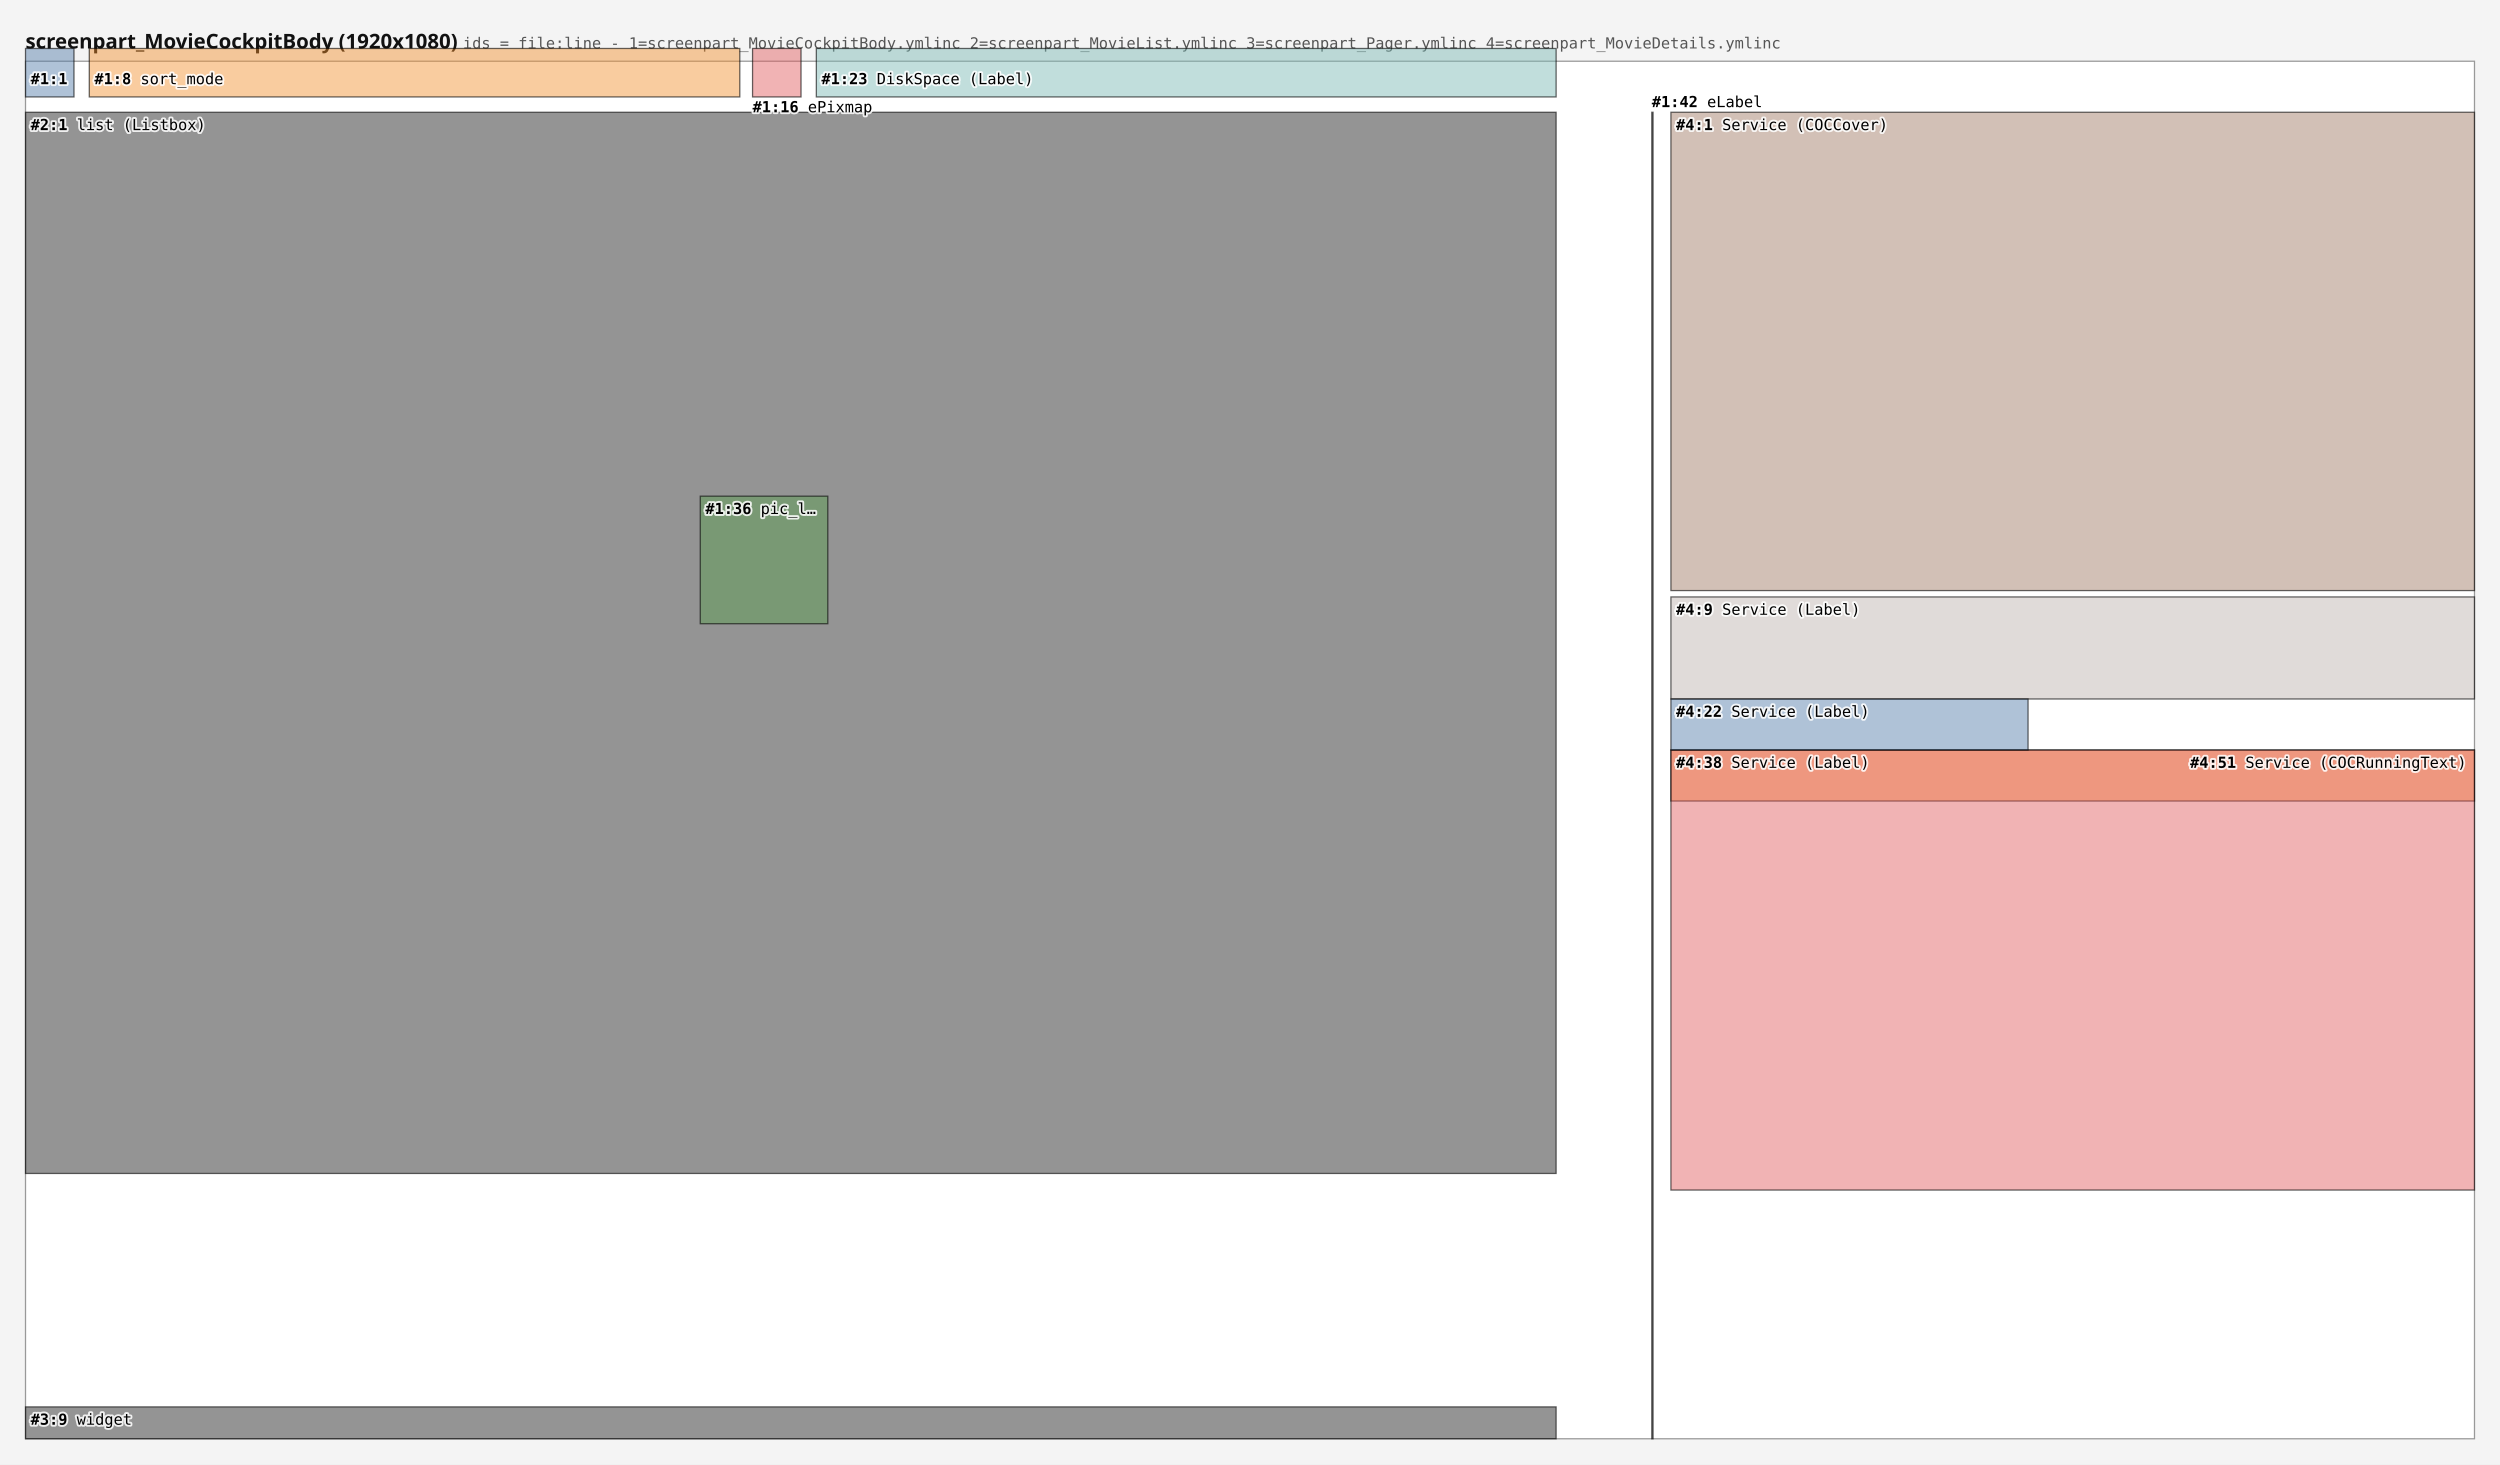
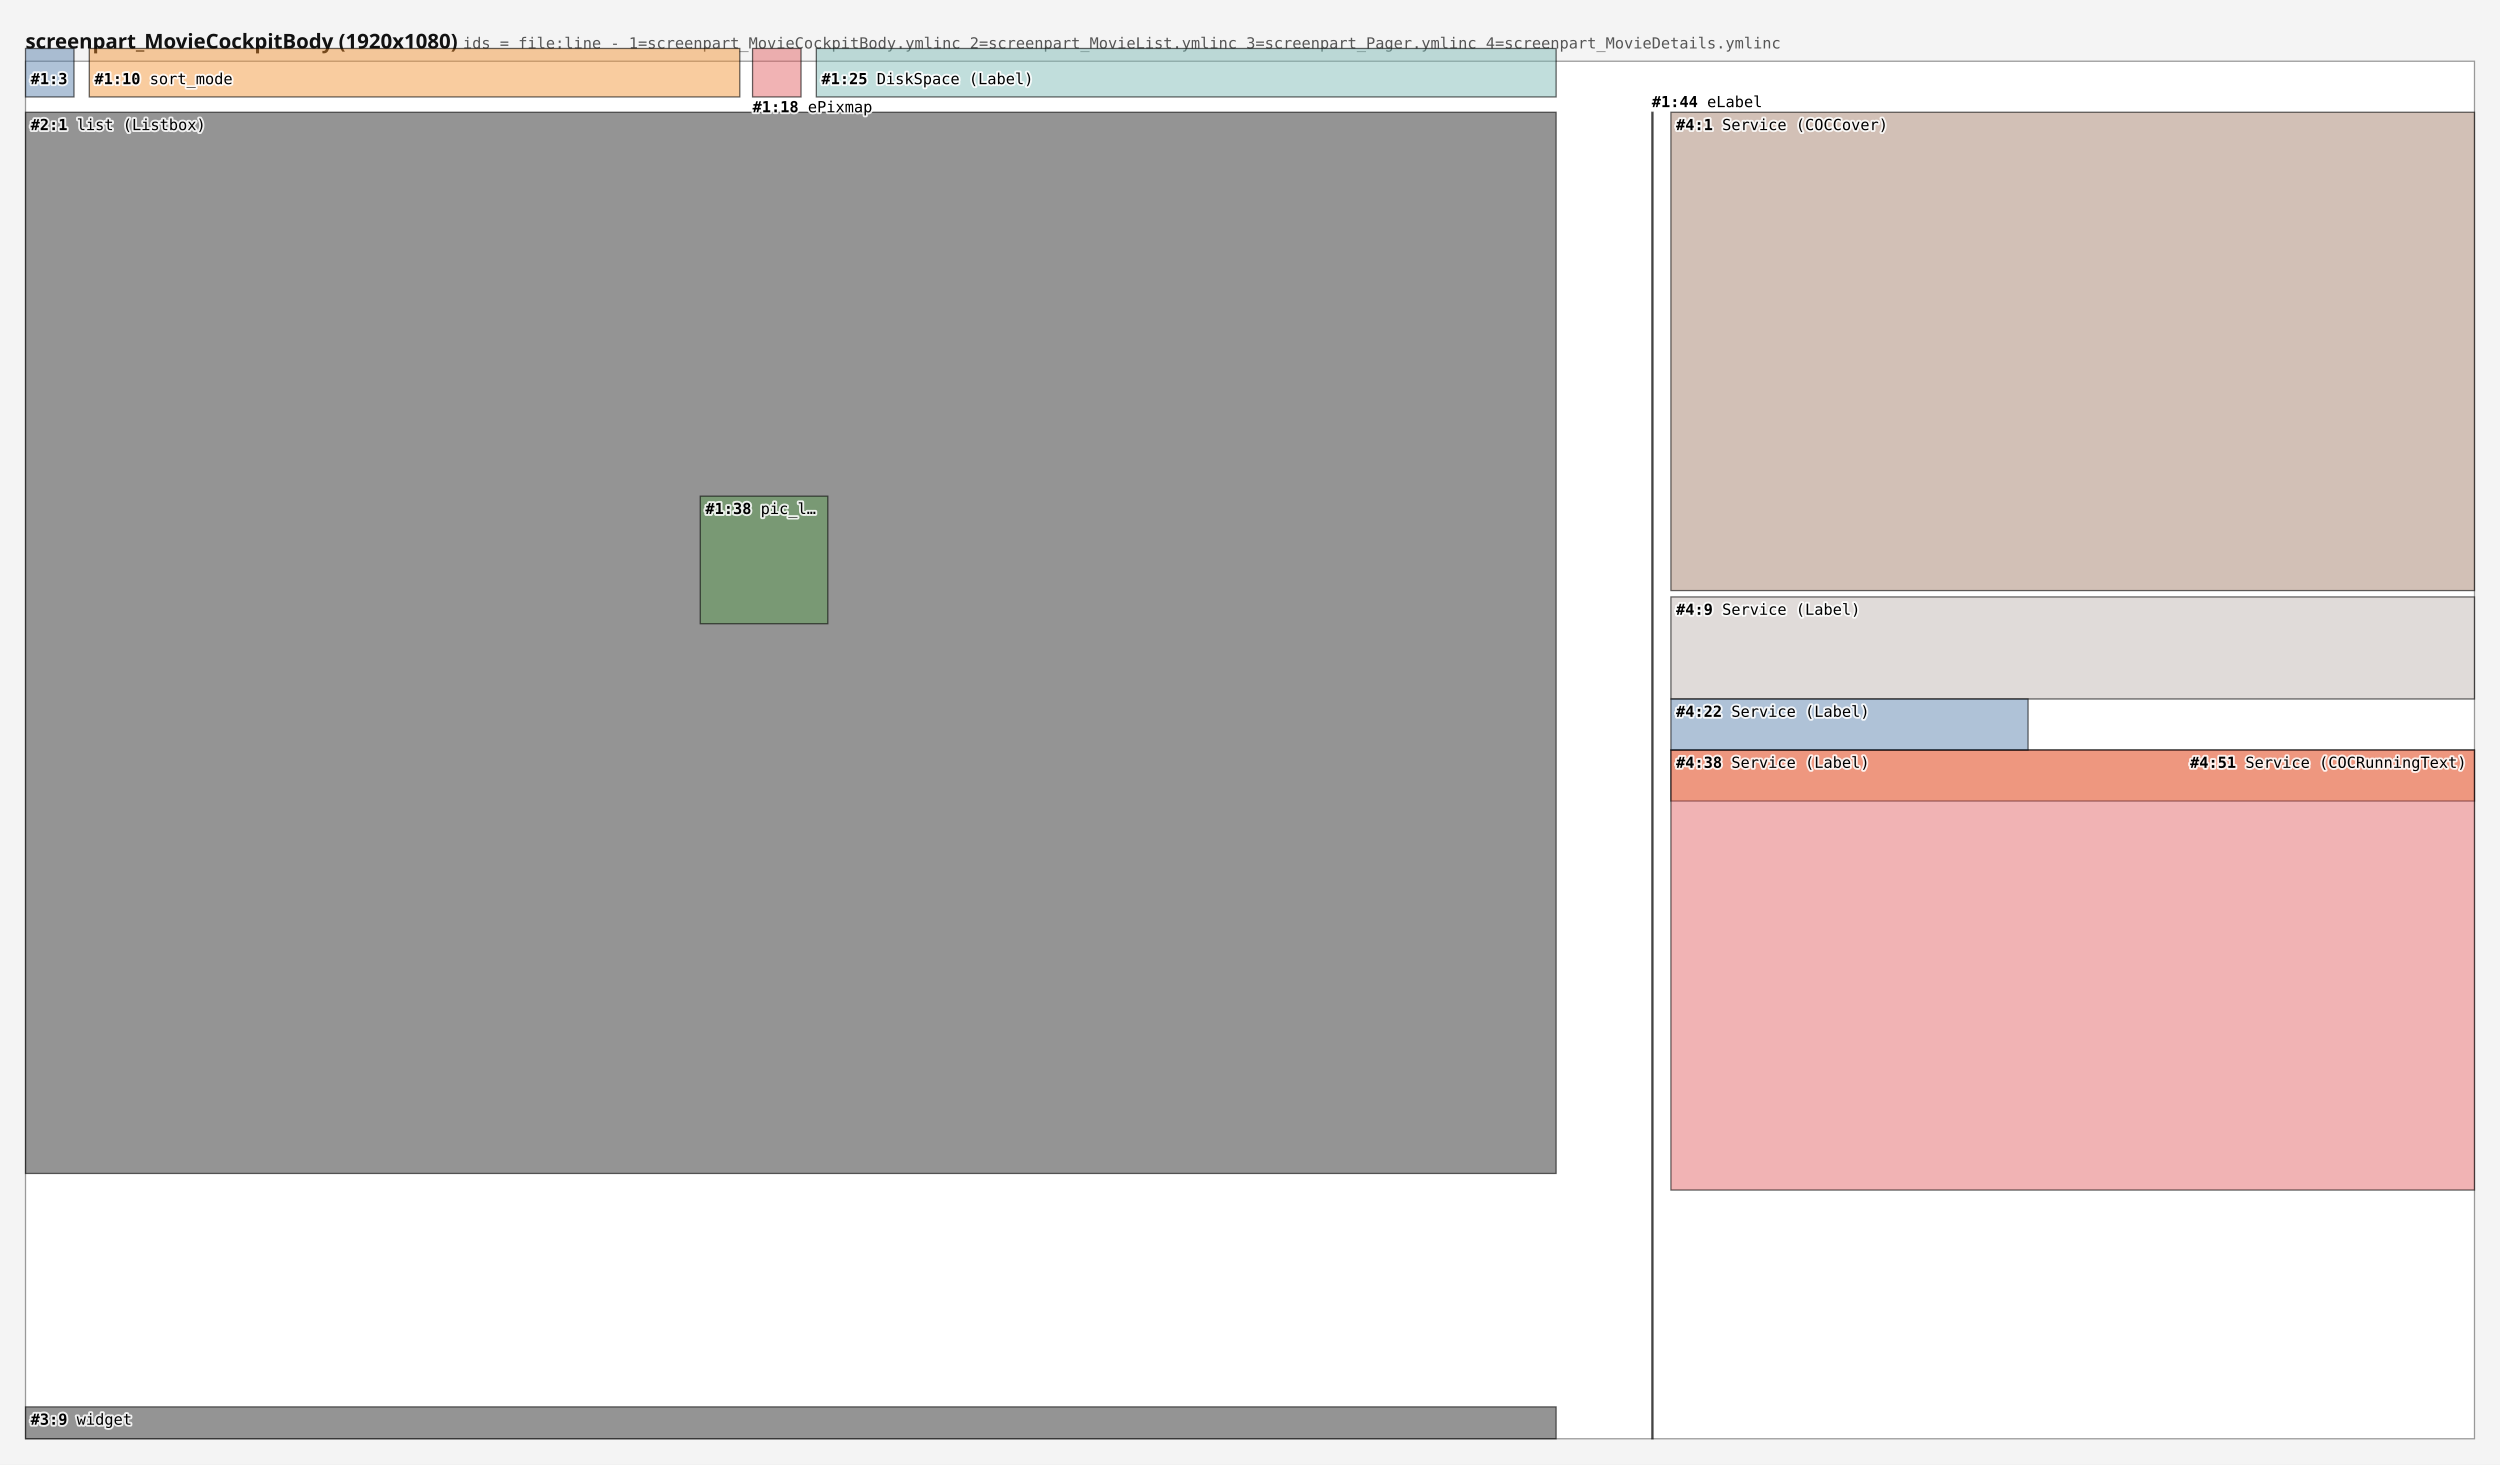
<svg xmlns="http://www.w3.org/2000/svg" width="1960" height="1148" viewBox="0 0 1960 1148">
  <rect x="0" y="0" width="1960" height="1148" fill="#f4f4f4" />
  <text x="20" y="38" font-family="sans-serif" font-size="16" font-weight="bold" fill="#111111">screenpart_MovieCockpitBody (1920x1080) <tspan font-family="monospace" font-size="12" font-weight="normal" fill="#555555">ids = file:line - 1=screenpart_MovieCockpitBody.ymlinc  2=screenpart_MovieList.ymlinc  3=screenpart_Pager.ymlinc  4=screenpart_MovieDetails.ymlinc</tspan>
  </text>
  <g data-screen="0" transform="translate(20,48)">
    <rect x="0" y="0" width="1920" height="1080" fill="#ffffff" stroke="#999999" stroke-width="1" />
-     <rect data-ref="0:5" data-src="screenpart_MovieCockpitBody.ymlinc:42" x="1275" y="40" width="1" height="1040" fill="#424242" fill-opacity="0.45" stroke="#000000" stroke-opacity="0.6" stroke-width="1" />
-     <rect data-ref="0:0" data-src="screenpart_MovieCockpitBody.ymlinc:1" x="0" y="-10" width="38" height="38" fill="#4e79a7" fill-opacity="0.45" stroke="#000000" stroke-opacity="0.6" stroke-width="1" />
-     <rect data-ref="0:1" data-src="screenpart_MovieCockpitBody.ymlinc:8" x="50" y="-10" width="510" height="38" fill="#f28e2b" fill-opacity="0.45" stroke="#000000" stroke-opacity="0.6" stroke-width="1" />
-     <rect data-ref="0:2" data-src="screenpart_MovieCockpitBody.ymlinc:16" x="570" y="-10" width="38" height="38" fill="#e15759" fill-opacity="0.45" stroke="#000000" stroke-opacity="0.6" stroke-width="1" />
-     <rect data-ref="0:3" data-src="screenpart_MovieCockpitBody.ymlinc:23" x="620" y="-10" width="580" height="38" fill="#76b7b2" fill-opacity="0.45" stroke="#000000" stroke-opacity="0.6" stroke-width="1" />
+     <rect data-ref="0:5" data-src="screenpart_MovieCockpitBody.ymlinc:44" x="1275" y="40" width="1" height="1040" fill="#424242" fill-opacity="0.45" stroke="#000000" stroke-opacity="0.6" stroke-width="1" />
+     <rect data-ref="0:0" data-src="screenpart_MovieCockpitBody.ymlinc:3" x="0" y="-10" width="38" height="38" fill="#4e79a7" fill-opacity="0.45" stroke="#000000" stroke-opacity="0.6" stroke-width="1" />
+     <rect data-ref="0:1" data-src="screenpart_MovieCockpitBody.ymlinc:10" x="50" y="-10" width="510" height="38" fill="#f28e2b" fill-opacity="0.45" stroke="#000000" stroke-opacity="0.6" stroke-width="1" />
+     <rect data-ref="0:2" data-src="screenpart_MovieCockpitBody.ymlinc:18" x="570" y="-10" width="38" height="38" fill="#e15759" fill-opacity="0.45" stroke="#000000" stroke-opacity="0.6" stroke-width="1" />
+     <rect data-ref="0:3" data-src="screenpart_MovieCockpitBody.ymlinc:25" x="620" y="-10" width="580" height="38" fill="#76b7b2" fill-opacity="0.45" stroke="#000000" stroke-opacity="0.6" stroke-width="1" />
    <rect data-ref="0:6" data-src="screenpart_MovieList.ymlinc:1" x="0" y="40" width="1200" height="832" fill="#121212" fill-opacity="0.45" stroke="#000000" stroke-opacity="0.6" stroke-width="1" />
    <rect data-ref="0:7" data-src="screenpart_Pager.ymlinc:9" x="0" y="1055" width="1200" height="25" fill="#121212" fill-opacity="0.45" stroke="#000000" stroke-opacity="0.6" stroke-width="1" />
    <rect data-ref="0:8" data-src="screenpart_MovieDetails.ymlinc:1" x="1290" y="40" width="630" height="375" fill="#9c755f" fill-opacity="0.45" stroke="#000000" stroke-opacity="0.6" stroke-width="1" />
    <rect data-ref="0:11" data-src="screenpart_MovieDetails.ymlinc:38" x="1290" y="540" width="630" height="40" fill="#f28e2b" fill-opacity="0.45" stroke="#000000" stroke-opacity="0.6" stroke-width="1" />
    <rect data-ref="0:12" data-src="screenpart_MovieDetails.ymlinc:51" x="1290" y="540" width="630" height="345" fill="#e15759" fill-opacity="0.45" stroke="#000000" stroke-opacity="0.6" stroke-width="1" />
    <rect data-ref="0:9" data-src="screenpart_MovieDetails.ymlinc:9" x="1290" y="420" width="630" height="80" fill="#bab0ac" fill-opacity="0.45" stroke="#000000" stroke-opacity="0.6" stroke-width="1" />
    <rect data-ref="0:10" data-src="screenpart_MovieDetails.ymlinc:22" x="1290" y="500" width="280" height="40" fill="#4e79a7" fill-opacity="0.45" stroke="#000000" stroke-opacity="0.6" stroke-width="1" />
-     <rect data-ref="0:4" data-src="screenpart_MovieCockpitBody.ymlinc:36" x="529" y="341" width="100" height="100" fill="#59a14f" fill-opacity="0.45" stroke="#000000" stroke-opacity="0.6" stroke-width="1" />
+     <rect data-ref="0:4" data-src="screenpart_MovieCockpitBody.ymlinc:38" x="529" y="341" width="100" height="100" fill="#59a14f" fill-opacity="0.45" stroke="#000000" stroke-opacity="0.6" stroke-width="1" />
    <g pointer-events="none" font-family="monospace" font-size="12" fill="#000000" stroke="#ffffff" stroke-width="3" stroke-opacity="0.85" stroke-linejoin="round" paint-order="stroke">
      <text x="1275" y="36">
-         <tspan font-weight="bold">#1:42</tspan> eLabel</text>
+         <tspan font-weight="bold">#1:44</tspan> eLabel</text>
      <text x="4" y="18">
-         <tspan font-weight="bold">#1:1</tspan>
+         <tspan font-weight="bold">#1:3</tspan>
      </text>
      <text x="54" y="18">
-         <tspan font-weight="bold">#1:8</tspan> sort_mode</text>
+         <tspan font-weight="bold">#1:10</tspan> sort_mode</text>
      <text x="570" y="40">
-         <tspan font-weight="bold">#1:16</tspan> ePixmap</text>
+         <tspan font-weight="bold">#1:18</tspan> ePixmap</text>
      <text x="624" y="18">
-         <tspan font-weight="bold">#1:23</tspan> DiskSpace (Label)</text>
+         <tspan font-weight="bold">#1:25</tspan> DiskSpace (Label)</text>
      <text x="4" y="54">
        <tspan font-weight="bold">#2:1</tspan> list (Listbox)</text>
      <text x="4" y="1069">
        <tspan font-weight="bold">#3:9</tspan> widget</text>
      <text x="1294" y="54">
        <tspan font-weight="bold">#4:1</tspan> Service (COCCover)</text>
      <text x="1294" y="554">
        <tspan font-weight="bold">#4:38</tspan> Service (Label)</text>
      <text x="1697" y="554">
        <tspan font-weight="bold">#4:51</tspan> Service (COCRunningText)</text>
      <text x="1294" y="434">
        <tspan font-weight="bold">#4:9</tspan> Service (Label)</text>
      <text x="1294" y="514">
        <tspan font-weight="bold">#4:22</tspan> Service (Label)</text>
      <text x="533" y="355">
-         <tspan font-weight="bold">#1:36</tspan> pic_l…</text>
+         <tspan font-weight="bold">#1:38</tspan> pic_l…</text>
    </g>
  </g>
</svg>
